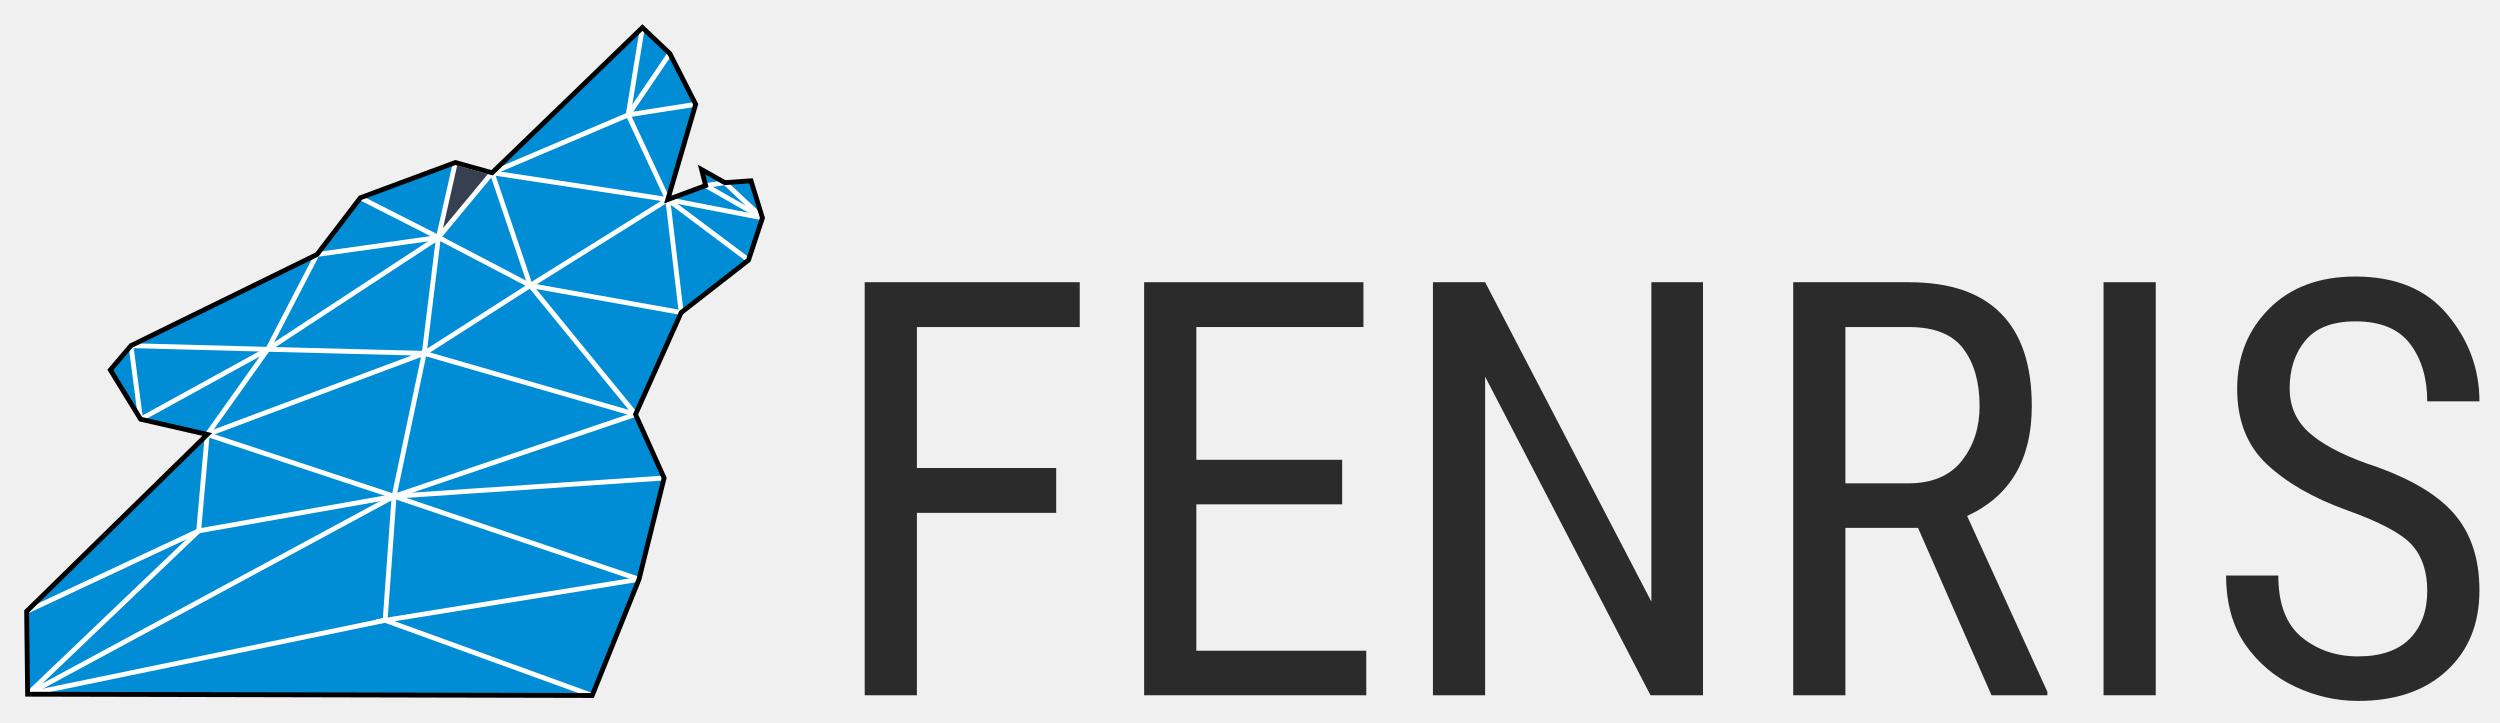
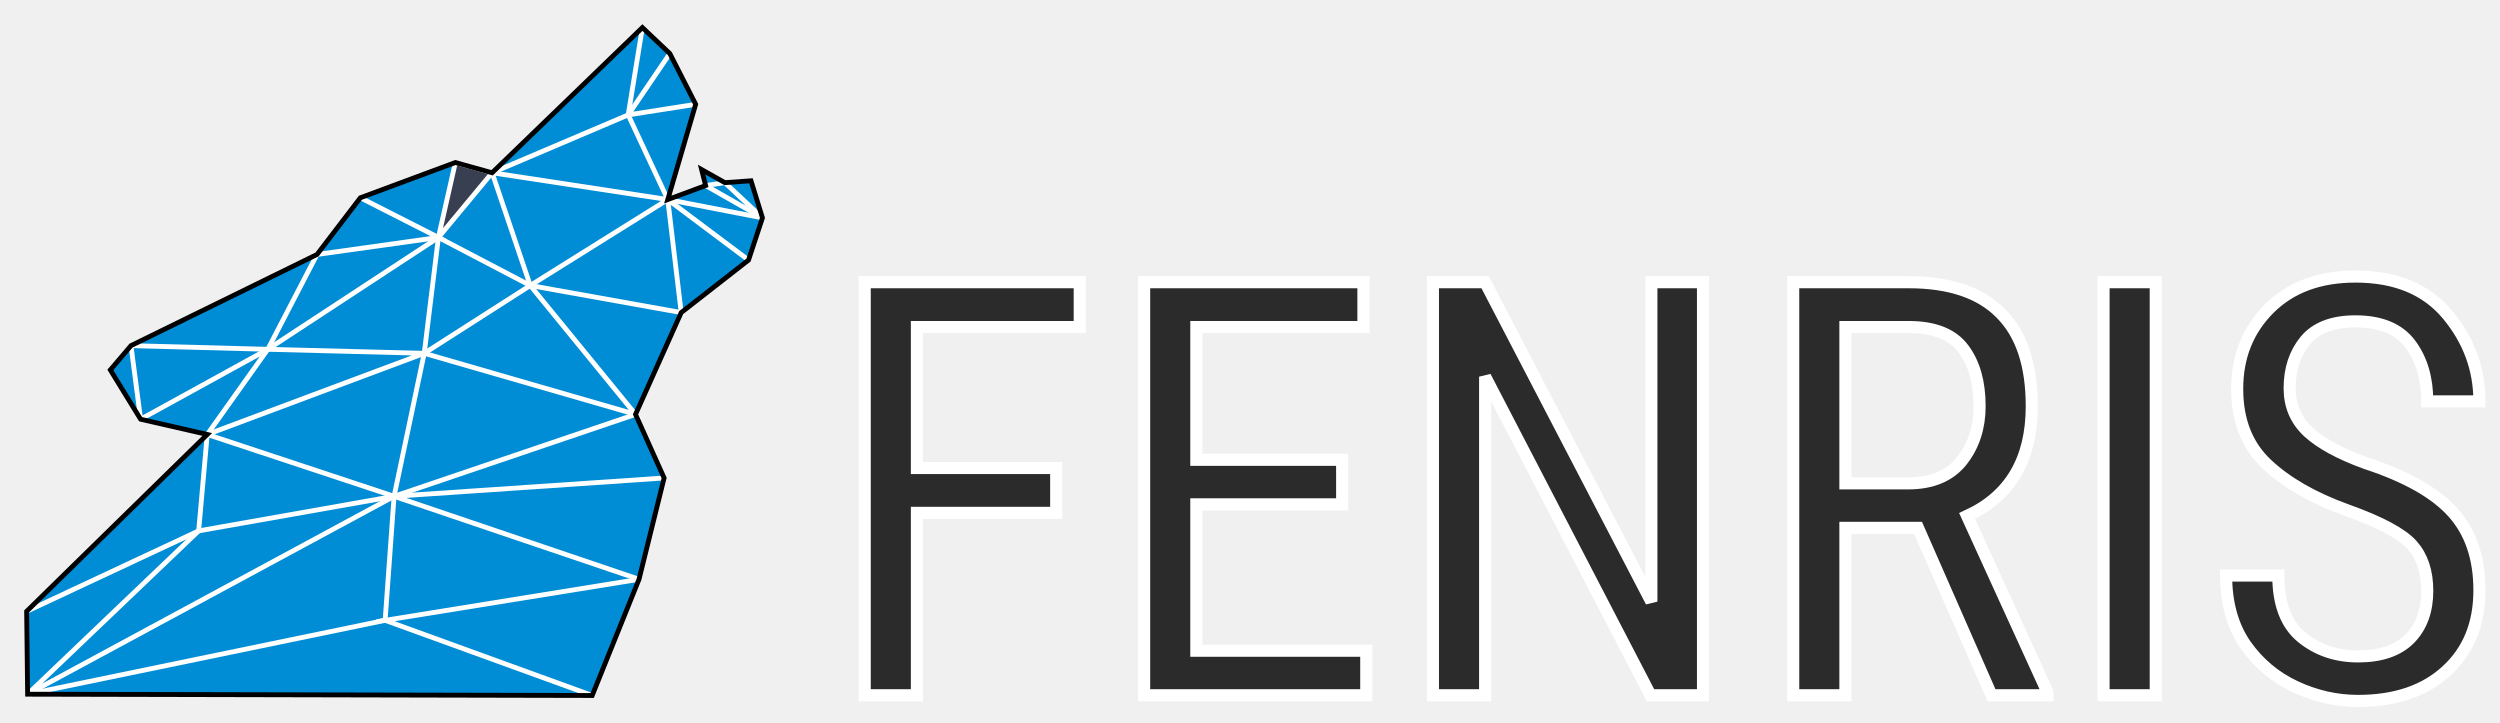
<svg xmlns="http://www.w3.org/2000/svg" version="1.1" id="svg9" width="2065.464" height="596.614" viewBox="0 0 2065.464 596.614">
  <defs id="defs13" />
  <g id="layer1" transform="translate(22.81216,-26.46216)">
    <a id="a32777" style="stroke:none;stroke-opacity:1">
      <path style="mix-blend-mode:normal;fill:#008dd5;fill-opacity:1;stroke:none;stroke-width:4;stroke-linecap:butt;stroke-linejoin:miter;stroke-miterlimit:4;stroke-dasharray:none;stroke-opacity:1" d="M -0.802,531.553 148.413,385.406 93.353,372.82 68.345,332.091 85.409,312.028 239.109,236.701 l 35.809,-46.835 78.479,-29.141 30.371,8.473 124.162,-119.968 22.665,21.483 21.364,41.914 -23.064,78.707 31.276,-11.58 -3.319,-13.207 19.17,10.793 21.629,-1.514 9.466,30.642 -11.511,34.857 -55.619,43.373 -37.735,84.109 23.621,52.556 -20.739,83.697 L 466.451,601.073 0,600 Z" id="path195" />
    </a>
  </g>
  <g id="layer2" transform="translate(22.81216,-26.46216)">
    <path style="fill:none;stroke:#ffffff;stroke-width:4;stroke-linecap:butt;stroke-linejoin:miter;stroke-miterlimit:4;stroke-dasharray:none;stroke-opacity:1" d="M 148.413,385.406 198.439,315.056 93.353,372.82 85.409,312.028" id="path1899" />
    <path style="fill:none;stroke:#ffffff;stroke-width:4;stroke-linecap:butt;stroke-linejoin:miter;stroke-miterlimit:4;stroke-dasharray:none;stroke-opacity:1" d="m 85.409,312.028 113.03,3.027 40.669,-78.354 100.293,-14.063 -64.483,-32.771" id="path1901" />
    <path style="fill:#373f51;fill-opacity:1;stroke:#ffffff;stroke-width:4;stroke-linecap:butt;stroke-linejoin:miter;stroke-miterlimit:4;stroke-dasharray:none;stroke-opacity:1" d="m 339.401,222.638 13.995,-61.912 30.371,8.473 -44.366,53.44" id="path1903" />
    <path style="fill:none;stroke:#ffffff;stroke-width:4;stroke-linecap:butt;stroke-linejoin:miter;stroke-miterlimit:4;stroke-dasharray:none;stroke-opacity:1" d="M 383.767,169.198 496.187,121.386 507.93,49.23" id="path1907" />
    <path style="fill:none;stroke:#ffffff;stroke-width:4;stroke-linecap:butt;stroke-linejoin:miter;stroke-miterlimit:4;stroke-dasharray:none;stroke-opacity:1" d="m 530.594,70.714 -34.407,50.672 55.771,-8.758" id="path1909" />
    <path style="fill:none;stroke:#ffffff;stroke-width:4;stroke-linecap:butt;stroke-linejoin:miter;stroke-miterlimit:4;stroke-dasharray:none;stroke-opacity:1" d="M 528.895,191.335 496.187,121.386" id="path1911" />
    <path style="fill:none;stroke:#ffffff;stroke-width:4;stroke-linecap:butt;stroke-linejoin:miter;stroke-miterlimit:4;stroke-dasharray:none;stroke-opacity:1" d="M 383.767,169.198 528.895,191.335" id="path1913" />
    <path style="fill:none;stroke:#ffffff;stroke-width:4;stroke-linecap:butt;stroke-linejoin:miter;stroke-miterlimit:4;stroke-dasharray:none;stroke-opacity:1" d="M 148.413,385.406 327.677,318.363 198.439,315.056 339.401,222.638 415.268,262.342 528.895,191.335" id="path1915" />
    <path style="fill:none;stroke:#ffffff;stroke-width:4;stroke-linecap:butt;stroke-linejoin:miter;stroke-miterlimit:4;stroke-dasharray:none;stroke-opacity:1" d="m 383.767,169.198 31.501,93.144" id="path1917" />
    <path style="fill:none;stroke:#ffffff;stroke-width:4;stroke-linecap:butt;stroke-linejoin:miter;stroke-miterlimit:4;stroke-dasharray:none;stroke-opacity:1" d="m 327.677,318.363 11.724,-95.725" id="path1919" />
    <path style="fill:none;stroke:#ffffff;stroke-width:4;stroke-linecap:butt;stroke-linejoin:miter;stroke-miterlimit:4;stroke-dasharray:none;stroke-opacity:1" d="m 327.677,318.363 87.591,-56.021" id="path1921" />
    <path style="fill:none;stroke:#ffffff;stroke-width:4;stroke-linecap:butt;stroke-linejoin:miter;stroke-miterlimit:4;stroke-dasharray:none;stroke-opacity:1" d="m 415.268,262.342 124.719,22.358 -11.093,-93.365 66.712,49.992" id="path1942" />
    <path style="fill:none;stroke:#ffffff;stroke-width:4;stroke-linecap:butt;stroke-linejoin:miter;stroke-miterlimit:4;stroke-dasharray:none;stroke-opacity:1" d="M 607.118,206.469 528.895,191.335" id="path1944" />
    <path style="fill:none;stroke:#ffffff;stroke-width:4;stroke-linecap:butt;stroke-linejoin:miter;stroke-miterlimit:4;stroke-dasharray:none;stroke-opacity:1" d="m 560.171,179.755 15.852,-2.414" id="path1946" />
    <path style="fill:none;stroke:#ffffff;stroke-width:4;stroke-linecap:butt;stroke-linejoin:miter;stroke-miterlimit:4;stroke-dasharray:none;stroke-opacity:1" d="m 560.171,179.755 46.947,26.715 -31.095,-29.128" id="path1950" />
    <path style="fill:none;stroke:#ffffff;stroke-width:4;stroke-linecap:butt;stroke-linejoin:miter;stroke-miterlimit:4;stroke-dasharray:none;stroke-opacity:1" d="M 327.677,318.363 502.252,368.809 415.268,262.342" id="path1952" />
    <path style="fill:none;stroke:#ffffff;stroke-width:4;stroke-linecap:butt;stroke-linejoin:miter;stroke-miterlimit:4;stroke-dasharray:none;stroke-opacity:1" d="m 148.413,385.406 154.353,51.095 24.911,-118.138" id="path1954" />
    <path style="fill:none;stroke:#ffffff;stroke-width:4;stroke-linecap:butt;stroke-linejoin:miter;stroke-miterlimit:4;stroke-dasharray:none;stroke-opacity:1" d="M 302.766,436.501 502.252,368.809" id="path1956" />
    <path style="fill:none;stroke:#ffffff;stroke-width:4;stroke-linecap:butt;stroke-linejoin:miter;stroke-miterlimit:4;stroke-dasharray:none;stroke-opacity:1" d="m 525.873,421.365 -223.106,15.136 202.367,68.561" id="path1958" />
    <path style="fill:none;stroke:#ffffff;stroke-width:4;stroke-linecap:butt;stroke-linejoin:miter;stroke-miterlimit:4;stroke-dasharray:none;stroke-opacity:1" d="M 302.766,436.501 0,600 141.324,465.06 l 7.089,-79.654" id="path1960" />
    <path style="fill:none;stroke:#ffffff;stroke-width:4;stroke-linecap:butt;stroke-linejoin:miter;stroke-miterlimit:4;stroke-dasharray:none;stroke-opacity:1" d="M -0.802,531.553 141.324,465.06 302.766,436.501 295.376,538.962 0,600" id="path1962" />
    <path style="fill:none;stroke:#ffffff;stroke-width:4;stroke-linecap:butt;stroke-linejoin:miter;stroke-miterlimit:4;stroke-dasharray:none;stroke-opacity:1" d="M 466.451,601.073 295.376,538.962 505.134,505.062" id="path1964" />
  </g>
  <g id="layer3">
    <a id="a138013" style="fill:none;stroke:#000000;stroke-opacity:1" transform="translate(22.81216,-26.46216)">
      <path style="mix-blend-mode:normal;fill:none;fill-opacity:1;stroke:#000000;stroke-width:4;stroke-linecap:butt;stroke-linejoin:miter;stroke-miterlimit:4;stroke-dasharray:none;stroke-opacity:1" d="M -0.802,531.553 148.413,385.406 93.353,372.82 68.345,332.091 85.409,312.028 239.109,236.701 l 35.809,-46.835 78.479,-29.141 30.371,8.473 124.162,-119.968 22.665,21.483 21.364,41.914 -23.064,78.707 31.276,-11.58 -3.319,-13.207 19.17,10.793 21.629,-1.514 9.466,30.642 -11.511,34.857 -55.619,43.373 -37.735,84.109 23.621,52.556 -20.739,83.697 L 466.451,601.073 0,600 Z" id="path138011" />
    </a>
  </g>
  <g id="layer4">
-     <text xml:space="preserve" style="font-style:normal;font-weight:normal;font-size:480px;line-height:1.25;font-family:sans-serif;letter-spacing:0px;word-spacing:0px;display:none;fill:#000000;fill-opacity:1;stroke:none;stroke-width:10;stroke-miterlimit:4;stroke-dasharray:none;stroke-opacity:1" x="677.616" y="574.411" id="text37392">
-       <tspan id="tspan37390" x="0" y="0" style="font-style:normal;font-variant:normal;font-weight:normal;font-stretch:normal;font-size:480px;font-family:'Roboto Condensed';-inkscape-font-specification:'Roboto Condensed, ';fill:#2b2b2b;fill-opacity:1;stroke:none;stroke-width:10;stroke-miterlimit:4;stroke-dasharray:none;stroke-opacity:1">FENRIS</tspan>
+     <text xml:space="preserve" style="font-style:normal;font-weight:normal;font-size:480px;line-height:1.25;font-family:sans-serif;letter-spacing:0px;word-spacing:0px;display:none;fill:#000000;fill-opacity:1;stroke:#ffffff;stroke-width:10;stroke-miterlimit:4;stroke-dasharray:none;stroke-opacity:1" x="677.616" y="574.411" id="text37392">
+       <tspan id="tspan37390" x="0" y="0" style="font-style:normal;font-variant:normal;font-weight:normal;font-stretch:normal;font-size:480px;font-family:'Roboto Condensed';-inkscape-font-specification:'Roboto Condensed, ';fill:#2b2b2b;fill-opacity:1;stroke:#ffffff;stroke-width:10;stroke-miterlimit:4;stroke-dasharray:none;stroke-opacity:1">FENRIS</tspan>
    </text>
-     <g aria-label="FENRIS" id="text6856" style="font-size:480px;line-height:1.25;letter-spacing:0px;word-spacing:0px;display:inline;stroke-width:10">
-       <path d="m 714.413,574.411 v -341.25 h 177.656 v 37.031 H 757.538 v 116.484 h 115.078 v 37.031 H 757.538 v 150.703 z" style="font-family:'Roboto Condensed';-inkscape-font-specification:'Roboto Condensed, ';fill:#2b2b2b" id="path6858" />
-       <path d="m 945.272,574.411 v -341.25 H 1126.444 v 37.031 H 988.397 v 109.688 h 120.469 v 36.797 H 988.397 v 120.938 h 140.391 v 36.797 z" style="font-family:'Roboto Condensed';-inkscape-font-specification:'Roboto Condensed, ';fill:#2b2b2b" id="path6860" />
-       <path d="m 1406.991,233.161 v 341.25 h -43.359 L 1226.991,311.208 v 263.203 h -43.125 v -341.25 h 43.125 l 137.344,263.906 V 233.161 Z" style="font-family:'Roboto Condensed';-inkscape-font-specification:'Roboto Condensed, ';fill:#2b2b2b" id="path6862" />
-       <path d="m 1645.35,574.411 -60.703,-138.281 h -60 v 138.281 h -43.125 v -341.25 h 95.391 q 50.859,0 76.172,25.781 25.547,25.547 25.547,76.641 0,66.094 -53.438,90.703 l 66.328,145.312 v 2.812 z M 1524.647,270.193 v 129.141 h 51.797 q 29.531,0 44.297,-18.516 14.766,-18.75 14.766,-45.234 0,-29.531 -13.359,-47.344 -13.359,-18.047 -45.234,-18.047 z" style="font-family:'Roboto Condensed';-inkscape-font-specification:'Roboto Condensed, ';fill:#2b2b2b" id="path6864" />
-       <path d="m 1781.053,233.161 v 341.25 h -43.125 v -341.25 z" style="font-family:'Roboto Condensed';-inkscape-font-specification:'Roboto Condensed, ';fill:#2b2b2b" id="path6866" />
-       <path d="m 2005.35,488.161 q 0,-23.906 -12.656,-37.969 -12.656,-14.062 -54.141,-28.828 -41.484,-15 -65.859,-37.969 -24.375,-22.969 -24.375,-62.109 0,-39.844 26.484,-66.328 26.484,-26.484 71.25,-26.484 49.922,0 76.172,31.641 26.25,31.641 26.25,71.484 h -43.125 q 0,-28.594 -14.062,-47.344 -14.062,-18.75 -45.234,-18.75 -28.359,0 -41.484,15.938 -12.891,15.703 -12.891,39.375 0,21.562 15.234,35.859 15.469,14.297 47.812,26.016 50.156,16.406 71.953,40.781 21.797,24.375 21.797,64.219 0,41.719 -27.188,66.562 -26.953,24.844 -73.125,24.844 -26.719,0 -51.797,-11.719 -25.078,-11.719 -41.25,-34.688 -15.938,-23.203 -15.938,-57.188 h 43.125 q 0,34.922 19.219,50.859 19.453,15.938 46.641,15.938 28.125,0 42.656,-14.531 14.531,-14.766 14.531,-39.609 z" style="font-family:'Roboto Condensed';-inkscape-font-specification:'Roboto Condensed, ';fill:#2b2b2b" id="path6868" />
+     <g aria-label="FENRIS" id="text7729" style="font-size:480px;line-height:1.25;letter-spacing:0px;word-spacing:0px;display:inline;stroke:#ffffff;stroke-width:10">
+       <path d="m 714.413,574.411 v -341.25 h 177.656 v 37.031 H 757.538 v 116.484 h 115.078 v 37.031 H 757.538 v 150.703 z" style="font-family:'Roboto Condensed';-inkscape-font-specification:'Roboto Condensed, ';fill:#2b2b2b" id="path7731" />
+       <path d="m 945.272,574.411 v -341.25 H 1126.444 v 37.031 H 988.397 v 109.688 h 120.469 v 36.797 H 988.397 v 120.938 h 140.391 v 36.797 z" style="font-family:'Roboto Condensed';-inkscape-font-specification:'Roboto Condensed, ';fill:#2b2b2b" id="path7733" />
+       <path d="m 1406.991,233.161 v 341.25 h -43.359 L 1226.991,311.208 v 263.203 h -43.125 v -341.25 h 43.125 l 137.344,263.906 V 233.161 Z" style="font-family:'Roboto Condensed';-inkscape-font-specification:'Roboto Condensed, ';fill:#2b2b2b" id="path7735" />
+       <path d="m 1645.35,574.411 -60.703,-138.281 h -60 v 138.281 h -43.125 v -341.25 h 95.391 q 50.859,0 76.172,25.781 25.547,25.547 25.547,76.641 0,66.094 -53.438,90.703 l 66.328,145.312 v 2.812 z M 1524.647,270.193 v 129.141 h 51.797 q 29.531,0 44.297,-18.516 14.766,-18.75 14.766,-45.234 0,-29.531 -13.359,-47.344 -13.359,-18.047 -45.234,-18.047 z" style="font-family:'Roboto Condensed';-inkscape-font-specification:'Roboto Condensed, ';fill:#2b2b2b" id="path7737" />
+       <path d="m 1781.053,233.161 v 341.25 h -43.125 v -341.25 z" style="font-family:'Roboto Condensed';-inkscape-font-specification:'Roboto Condensed, ';fill:#2b2b2b" id="path7739" />
+       <path d="m 2005.35,488.161 q 0,-23.906 -12.656,-37.969 -12.656,-14.062 -54.141,-28.828 -41.484,-15 -65.859,-37.969 -24.375,-22.969 -24.375,-62.109 0,-39.844 26.484,-66.328 26.484,-26.484 71.25,-26.484 49.922,0 76.172,31.641 26.25,31.641 26.25,71.484 h -43.125 q 0,-28.594 -14.062,-47.344 -14.062,-18.75 -45.234,-18.75 -28.359,0 -41.484,15.938 -12.891,15.703 -12.891,39.375 0,21.562 15.234,35.859 15.469,14.297 47.812,26.016 50.156,16.406 71.953,40.781 21.797,24.375 21.797,64.219 0,41.719 -27.188,66.562 -26.953,24.844 -73.125,24.844 -26.719,0 -51.797,-11.719 -25.078,-11.719 -41.25,-34.688 -15.938,-23.203 -15.938,-57.188 h 43.125 q 0,34.922 19.219,50.859 19.453,15.938 46.641,15.938 28.125,0 42.656,-14.531 14.531,-14.766 14.531,-39.609 z" style="font-family:'Roboto Condensed';-inkscape-font-specification:'Roboto Condensed, ';fill:#2b2b2b" id="path7741" />
    </g>
  </g>
</svg>
